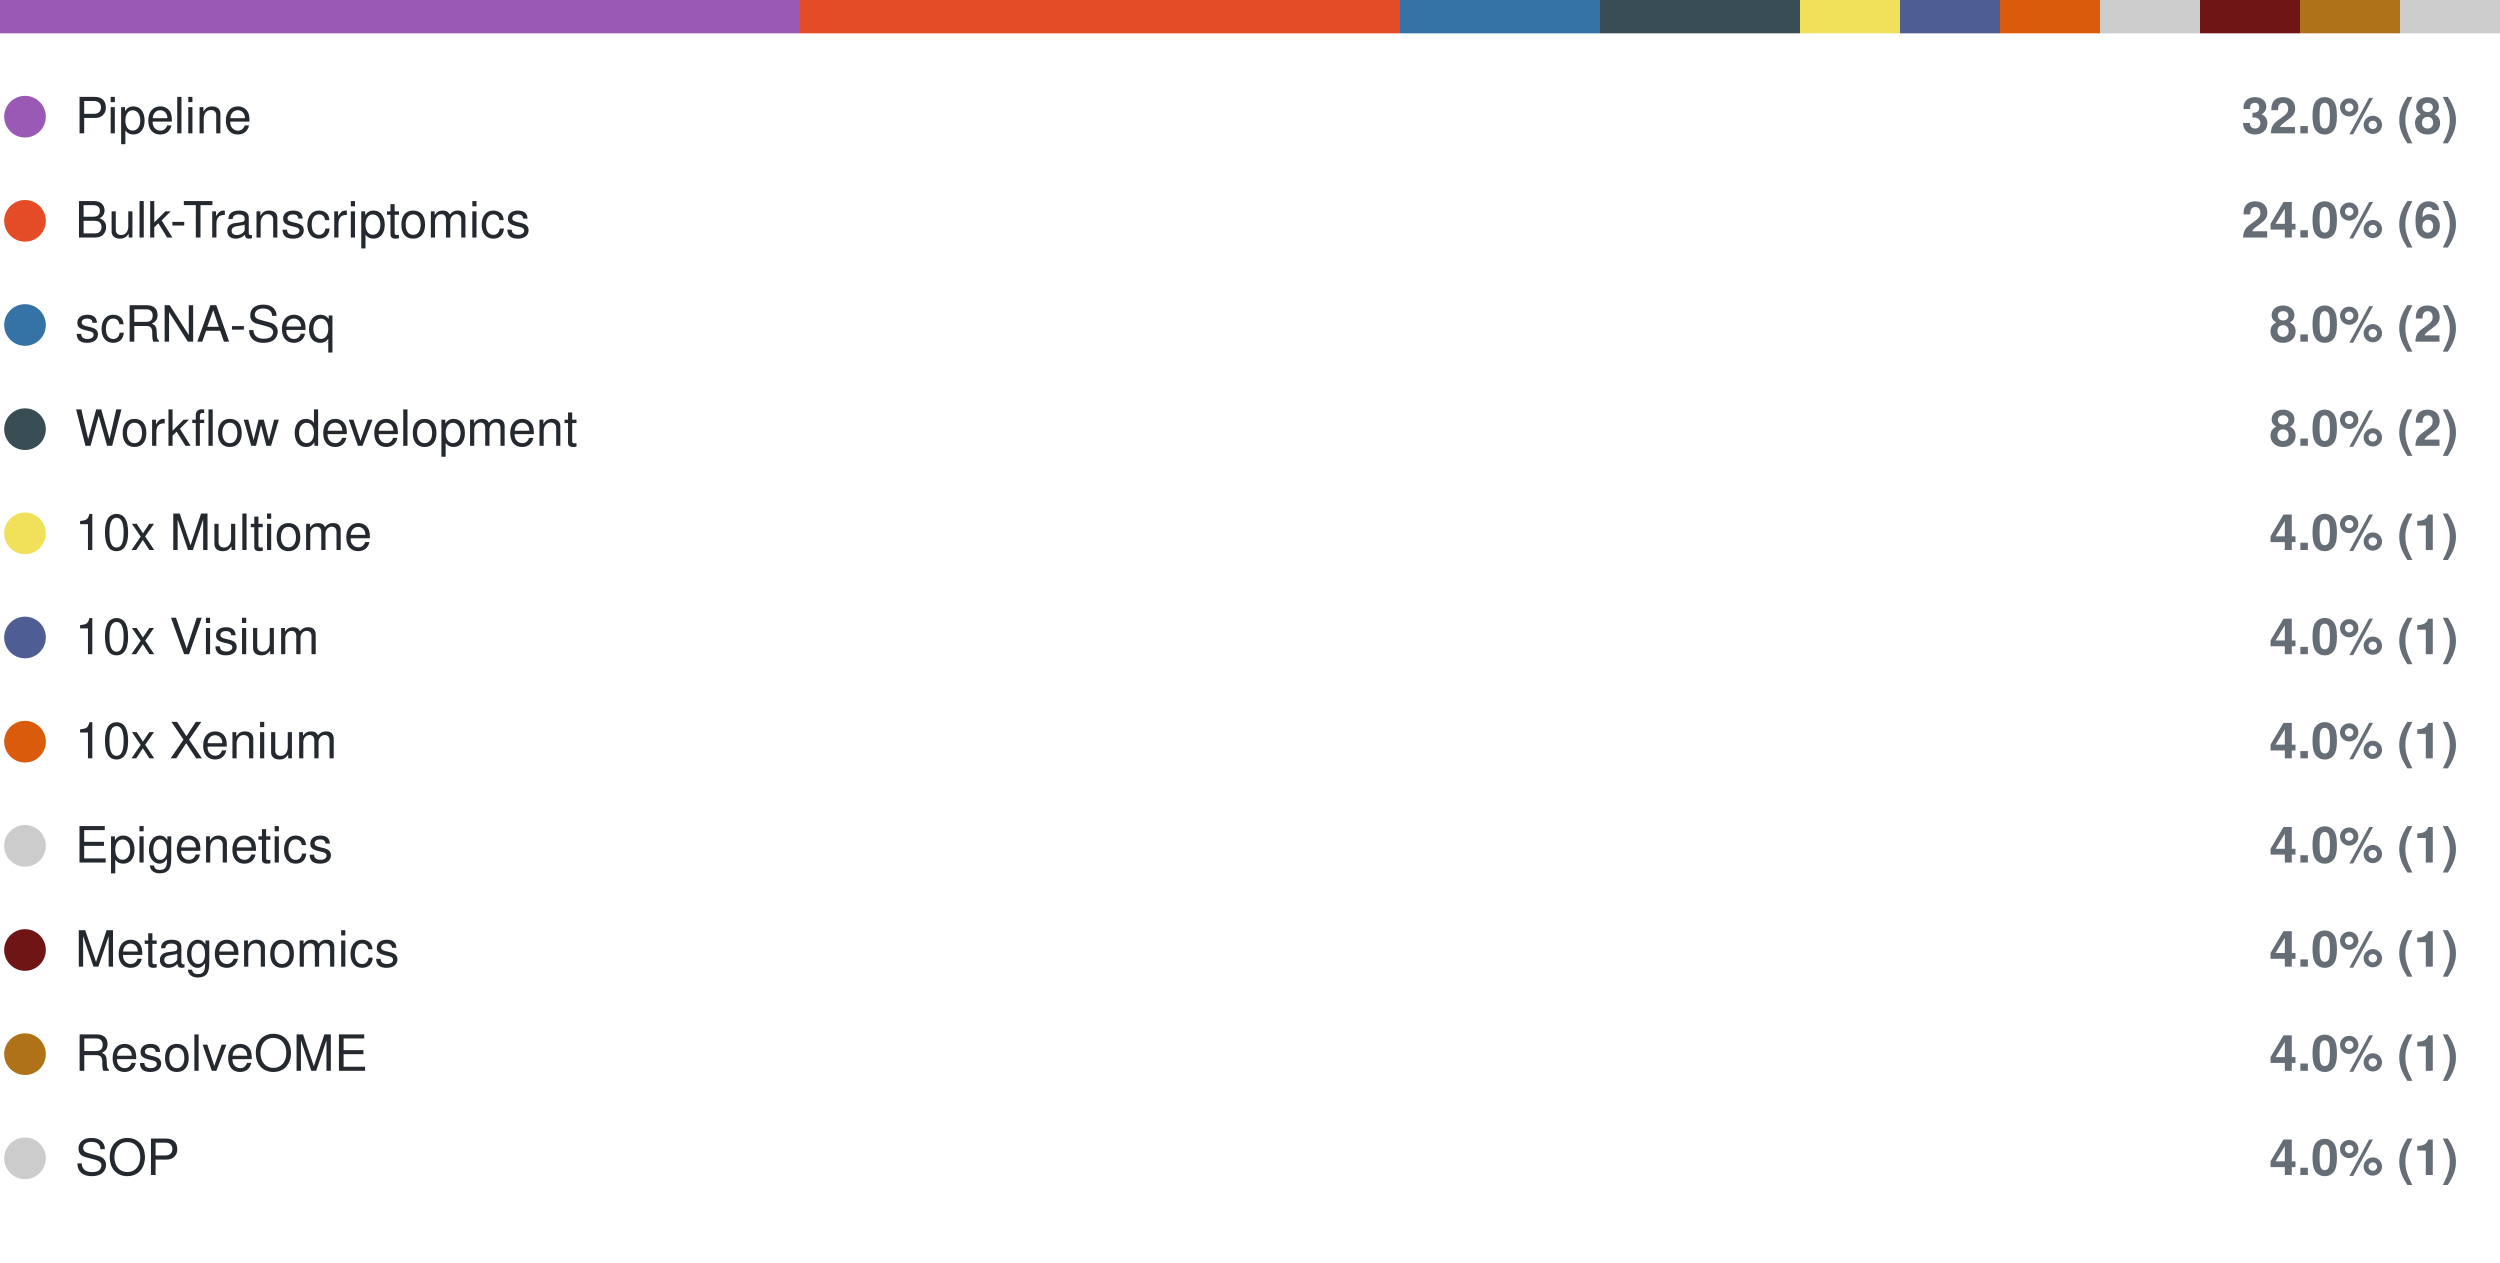
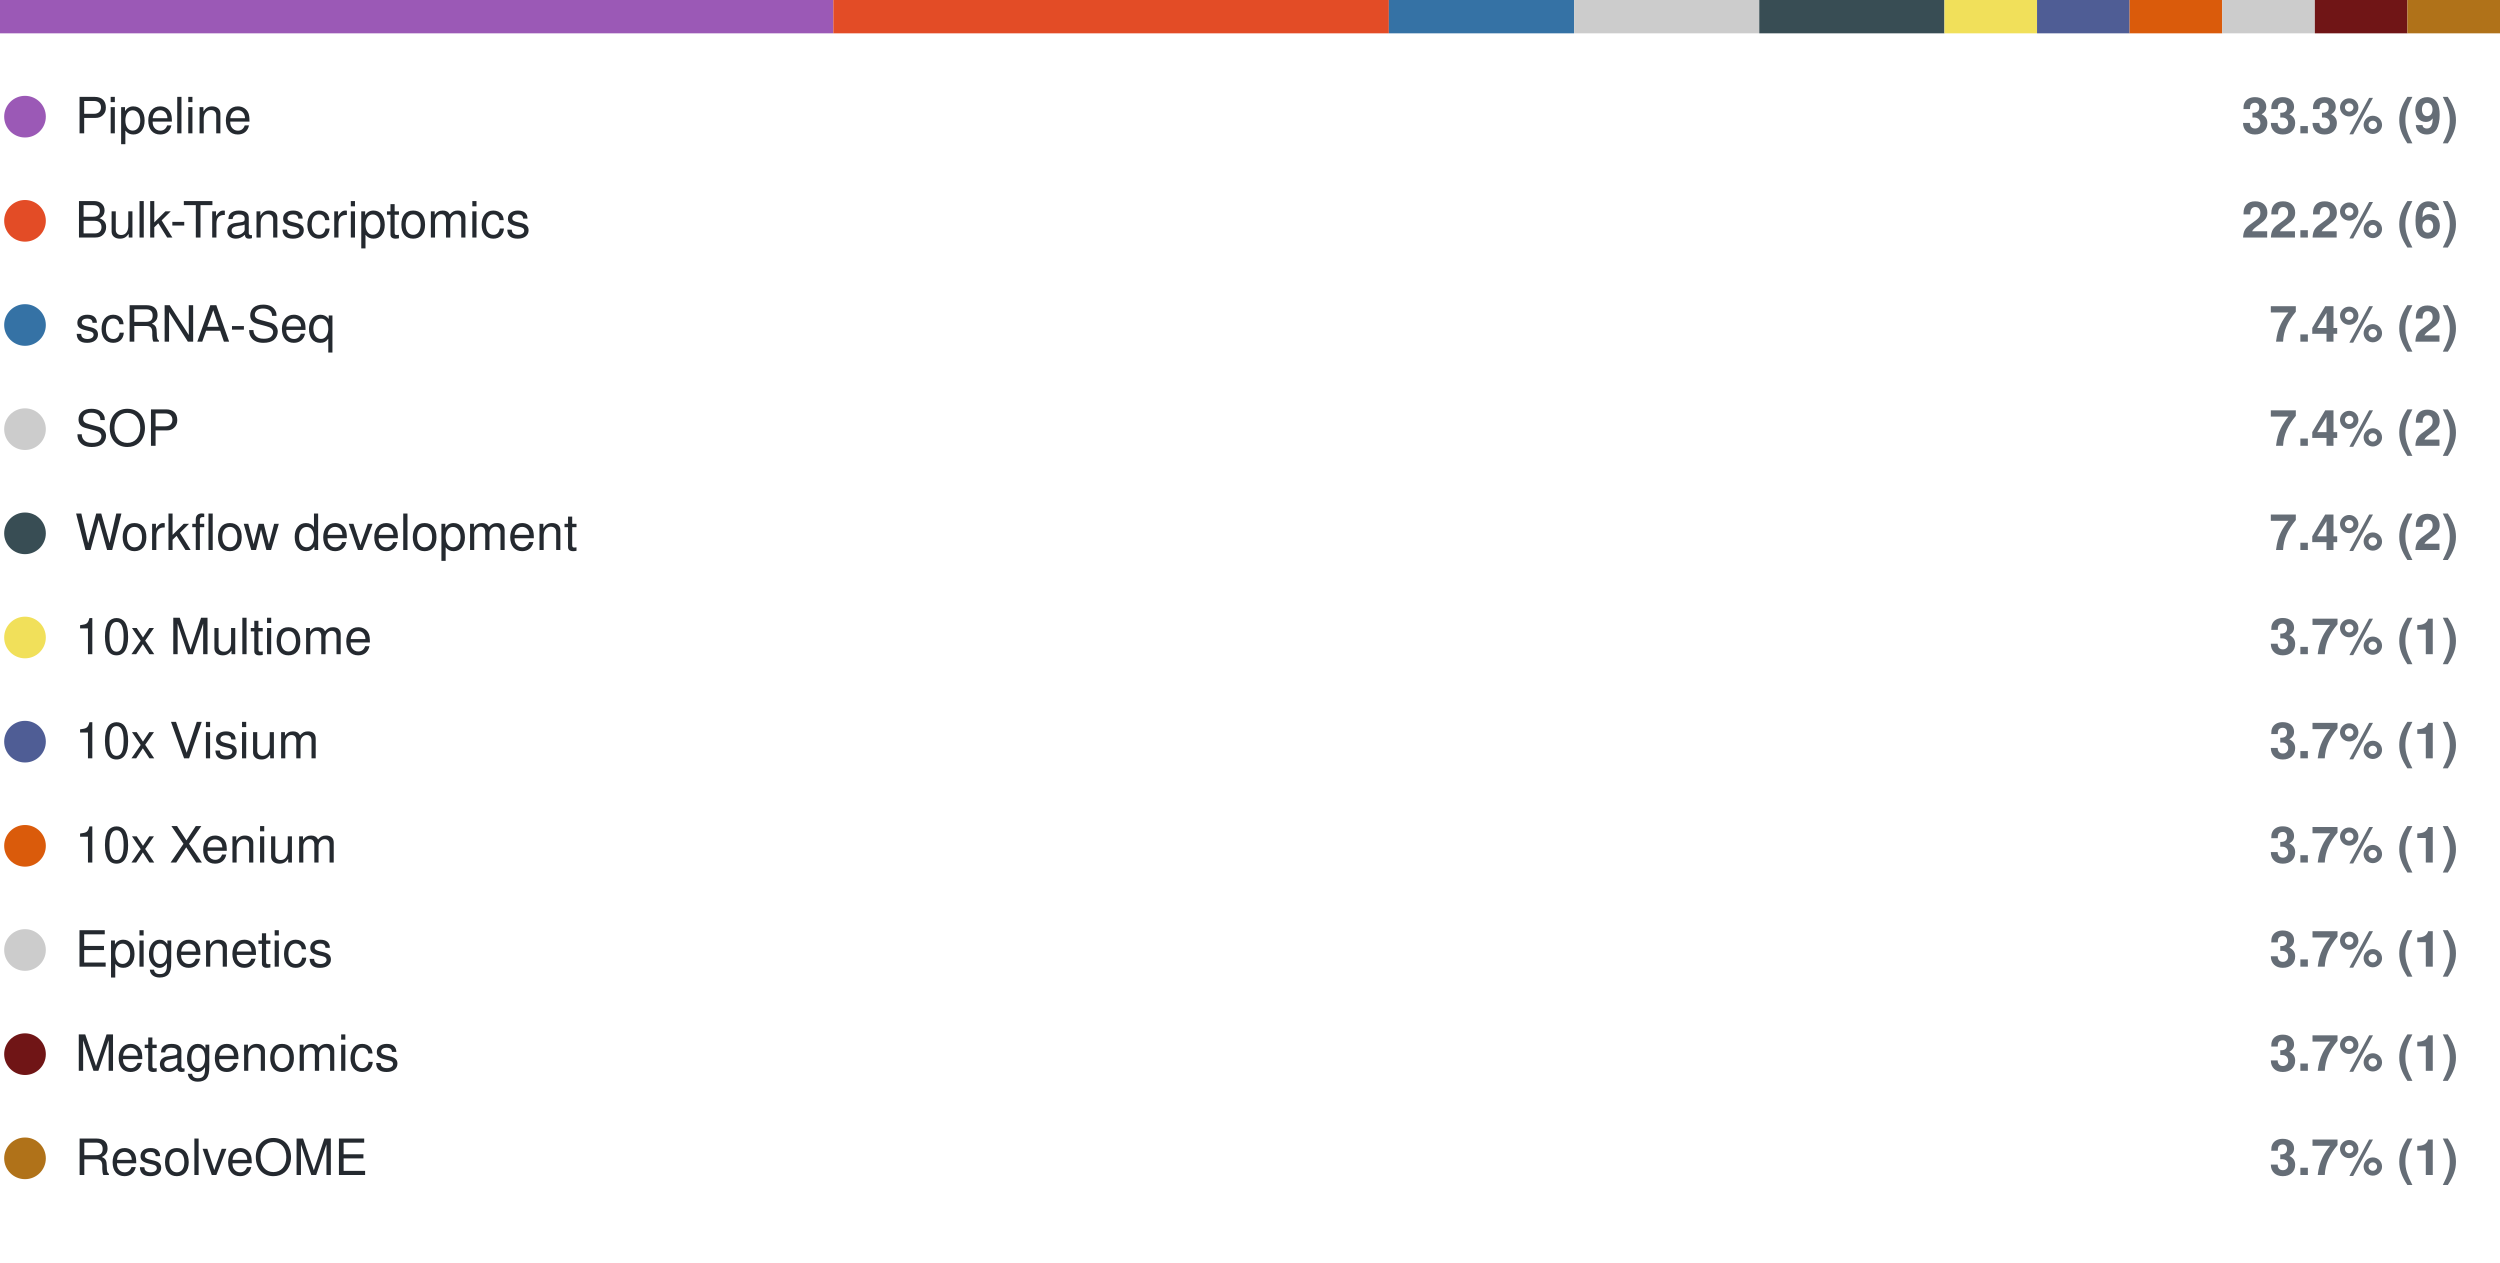
<svg xmlns="http://www.w3.org/2000/svg" width="600" height="303">
  <style>
    .legend-text { 
      font: 12px -apple-system, BlinkMacSystemFont, "Segoe UI", Helvetica, Arial, sans-serif; 
      fill: #24292f; 
    }
    .legend-percent { 
      font: 12px -apple-system, BlinkMacSystemFont, "Segoe UI", Helvetica, Arial, sans-serif; 
      fill: #656d76; 
      font-weight: 600;
    }
  </style>
  <g id="bar">
-     <rect x="0.00" y="0" width="192.00" height="8" fill="#9b59b6">
+     <rect x="0.00" y="0" width="200.00" height="8" fill="#9b59b6">
      </rect>
-     <rect x="192.00" y="0" width="144.00" height="8" fill="#e34c26">
+     <rect x="200.00" y="0" width="133.33" height="8" fill="#e34c26">
      </rect>
-     <rect x="336.00" y="0" width="48.00" height="8" fill="#3572A5">
+     <rect x="333.33" y="0" width="44.44" height="8" fill="#3572A5">
      </rect>
-     <rect x="384.00" y="0" width="48.00" height="8" fill="#384d54">
+     <rect x="377.78" y="0" width="44.44" height="8" fill="#cccccc">
      </rect>
-     <rect x="432.00" y="0" width="24.00" height="8" fill="#f1e05a">
+     <rect x="422.22" y="0" width="44.44" height="8" fill="#384d54">
      </rect>
-     <rect x="456.00" y="0" width="24.00" height="8" fill="#4F5D95">
+     <rect x="466.67" y="0" width="22.22" height="8" fill="#f1e05a">
      </rect>
-     <rect x="480.00" y="0" width="24.00" height="8" fill="#DA5B0B">
+     <rect x="488.89" y="0" width="22.22" height="8" fill="#4F5D95">
      </rect>
-     <rect x="504.00" y="0" width="24.00" height="8" fill="#cccccc">
+     <rect x="511.11" y="0" width="22.22" height="8" fill="#DA5B0B">
      </rect>
-     <rect x="528.00" y="0" width="24.00" height="8" fill="#701516">
+     <rect x="533.33" y="0" width="22.22" height="8" fill="#cccccc">
      </rect>
-     <rect x="552.00" y="0" width="24.00" height="8" fill="#b07219">
+     <rect x="555.56" y="0" width="22.22" height="8" fill="#701516">
      </rect>
-     <rect x="576.00" y="0" width="24.00" height="8" fill="#cccccc">
+     <rect x="577.78" y="0" width="22.22" height="8" fill="#b07219">
      </rect>
  </g>
  <g id="legend">
    <circle cx="6" cy="28" r="5" fill="#9b59b6" />
    <text x="18" y="32" class="legend-text">Pipeline</text>
-     <text x="590" y="32" class="legend-percent" text-anchor="end">32.0% (8)</text>
+     <text x="590" y="32" class="legend-percent" text-anchor="end">33.3% (9)</text>
    <circle cx="6" cy="53" r="5" fill="#e34c26" />
    <text x="18" y="57" class="legend-text">Bulk-Transcriptomics</text>
-     <text x="590" y="57" class="legend-percent" text-anchor="end">24.0% (6)</text>
+     <text x="590" y="57" class="legend-percent" text-anchor="end">22.2% (6)</text>
    <circle cx="6" cy="78" r="5" fill="#3572A5" />
    <text x="18" y="82" class="legend-text">scRNA-Seq</text>
-     <text x="590" y="82" class="legend-percent" text-anchor="end">8.0% (2)</text>
-     <circle cx="6" cy="103" r="5" fill="#384d54" />
-     <text x="18" y="107" class="legend-text">Workflow development</text>
-     <text x="590" y="107" class="legend-percent" text-anchor="end">8.0% (2)</text>
-     <circle cx="6" cy="128" r="5" fill="#f1e05a" />
-     <text x="18" y="132" class="legend-text">10x Multiome</text>
-     <text x="590" y="132" class="legend-percent" text-anchor="end">4.0% (1)</text>
-     <circle cx="6" cy="153" r="5" fill="#4F5D95" />
-     <text x="18" y="157" class="legend-text">10x Visium</text>
-     <text x="590" y="157" class="legend-percent" text-anchor="end">4.0% (1)</text>
-     <circle cx="6" cy="178" r="5" fill="#DA5B0B" />
-     <text x="18" y="182" class="legend-text">10x Xenium</text>
-     <text x="590" y="182" class="legend-percent" text-anchor="end">4.0% (1)</text>
-     <circle cx="6" cy="203" r="5" fill="#cccccc" />
-     <text x="18" y="207" class="legend-text">Epigenetics</text>
-     <text x="590" y="207" class="legend-percent" text-anchor="end">4.0% (1)</text>
-     <circle cx="6" cy="228" r="5" fill="#701516" />
-     <text x="18" y="232" class="legend-text">Metagenomics</text>
-     <text x="590" y="232" class="legend-percent" text-anchor="end">4.0% (1)</text>
-     <circle cx="6" cy="253" r="5" fill="#b07219" />
-     <text x="18" y="257" class="legend-text">ResolveOME</text>
-     <text x="590" y="257" class="legend-percent" text-anchor="end">4.0% (1)</text>
-     <circle cx="6" cy="278" r="5" fill="#cccccc" />
-     <text x="18" y="282" class="legend-text">SOP</text>
-     <text x="590" y="282" class="legend-percent" text-anchor="end">4.0% (1)</text>
+     <text x="590" y="82" class="legend-percent" text-anchor="end">7.4% (2)</text>
+     <circle cx="6" cy="103" r="5" fill="#cccccc" />
+     <text x="18" y="107" class="legend-text">SOP</text>
+     <text x="590" y="107" class="legend-percent" text-anchor="end">7.4% (2)</text>
+     <circle cx="6" cy="128" r="5" fill="#384d54" />
+     <text x="18" y="132" class="legend-text">Workflow development</text>
+     <text x="590" y="132" class="legend-percent" text-anchor="end">7.4% (2)</text>
+     <circle cx="6" cy="153" r="5" fill="#f1e05a" />
+     <text x="18" y="157" class="legend-text">10x Multiome</text>
+     <text x="590" y="157" class="legend-percent" text-anchor="end">3.7% (1)</text>
+     <circle cx="6" cy="178" r="5" fill="#4F5D95" />
+     <text x="18" y="182" class="legend-text">10x Visium</text>
+     <text x="590" y="182" class="legend-percent" text-anchor="end">3.7% (1)</text>
+     <circle cx="6" cy="203" r="5" fill="#DA5B0B" />
+     <text x="18" y="207" class="legend-text">10x Xenium</text>
+     <text x="590" y="207" class="legend-percent" text-anchor="end">3.7% (1)</text>
+     <circle cx="6" cy="228" r="5" fill="#cccccc" />
+     <text x="18" y="232" class="legend-text">Epigenetics</text>
+     <text x="590" y="232" class="legend-percent" text-anchor="end">3.7% (1)</text>
+     <circle cx="6" cy="253" r="5" fill="#701516" />
+     <text x="18" y="257" class="legend-text">Metagenomics</text>
+     <text x="590" y="257" class="legend-percent" text-anchor="end">3.7% (1)</text>
+     <circle cx="6" cy="278" r="5" fill="#b07219" />
+     <text x="18" y="282" class="legend-text">ResolveOME</text>
+     <text x="590" y="282" class="legend-percent" text-anchor="end">3.7% (1)</text>
  </g>
</svg>
